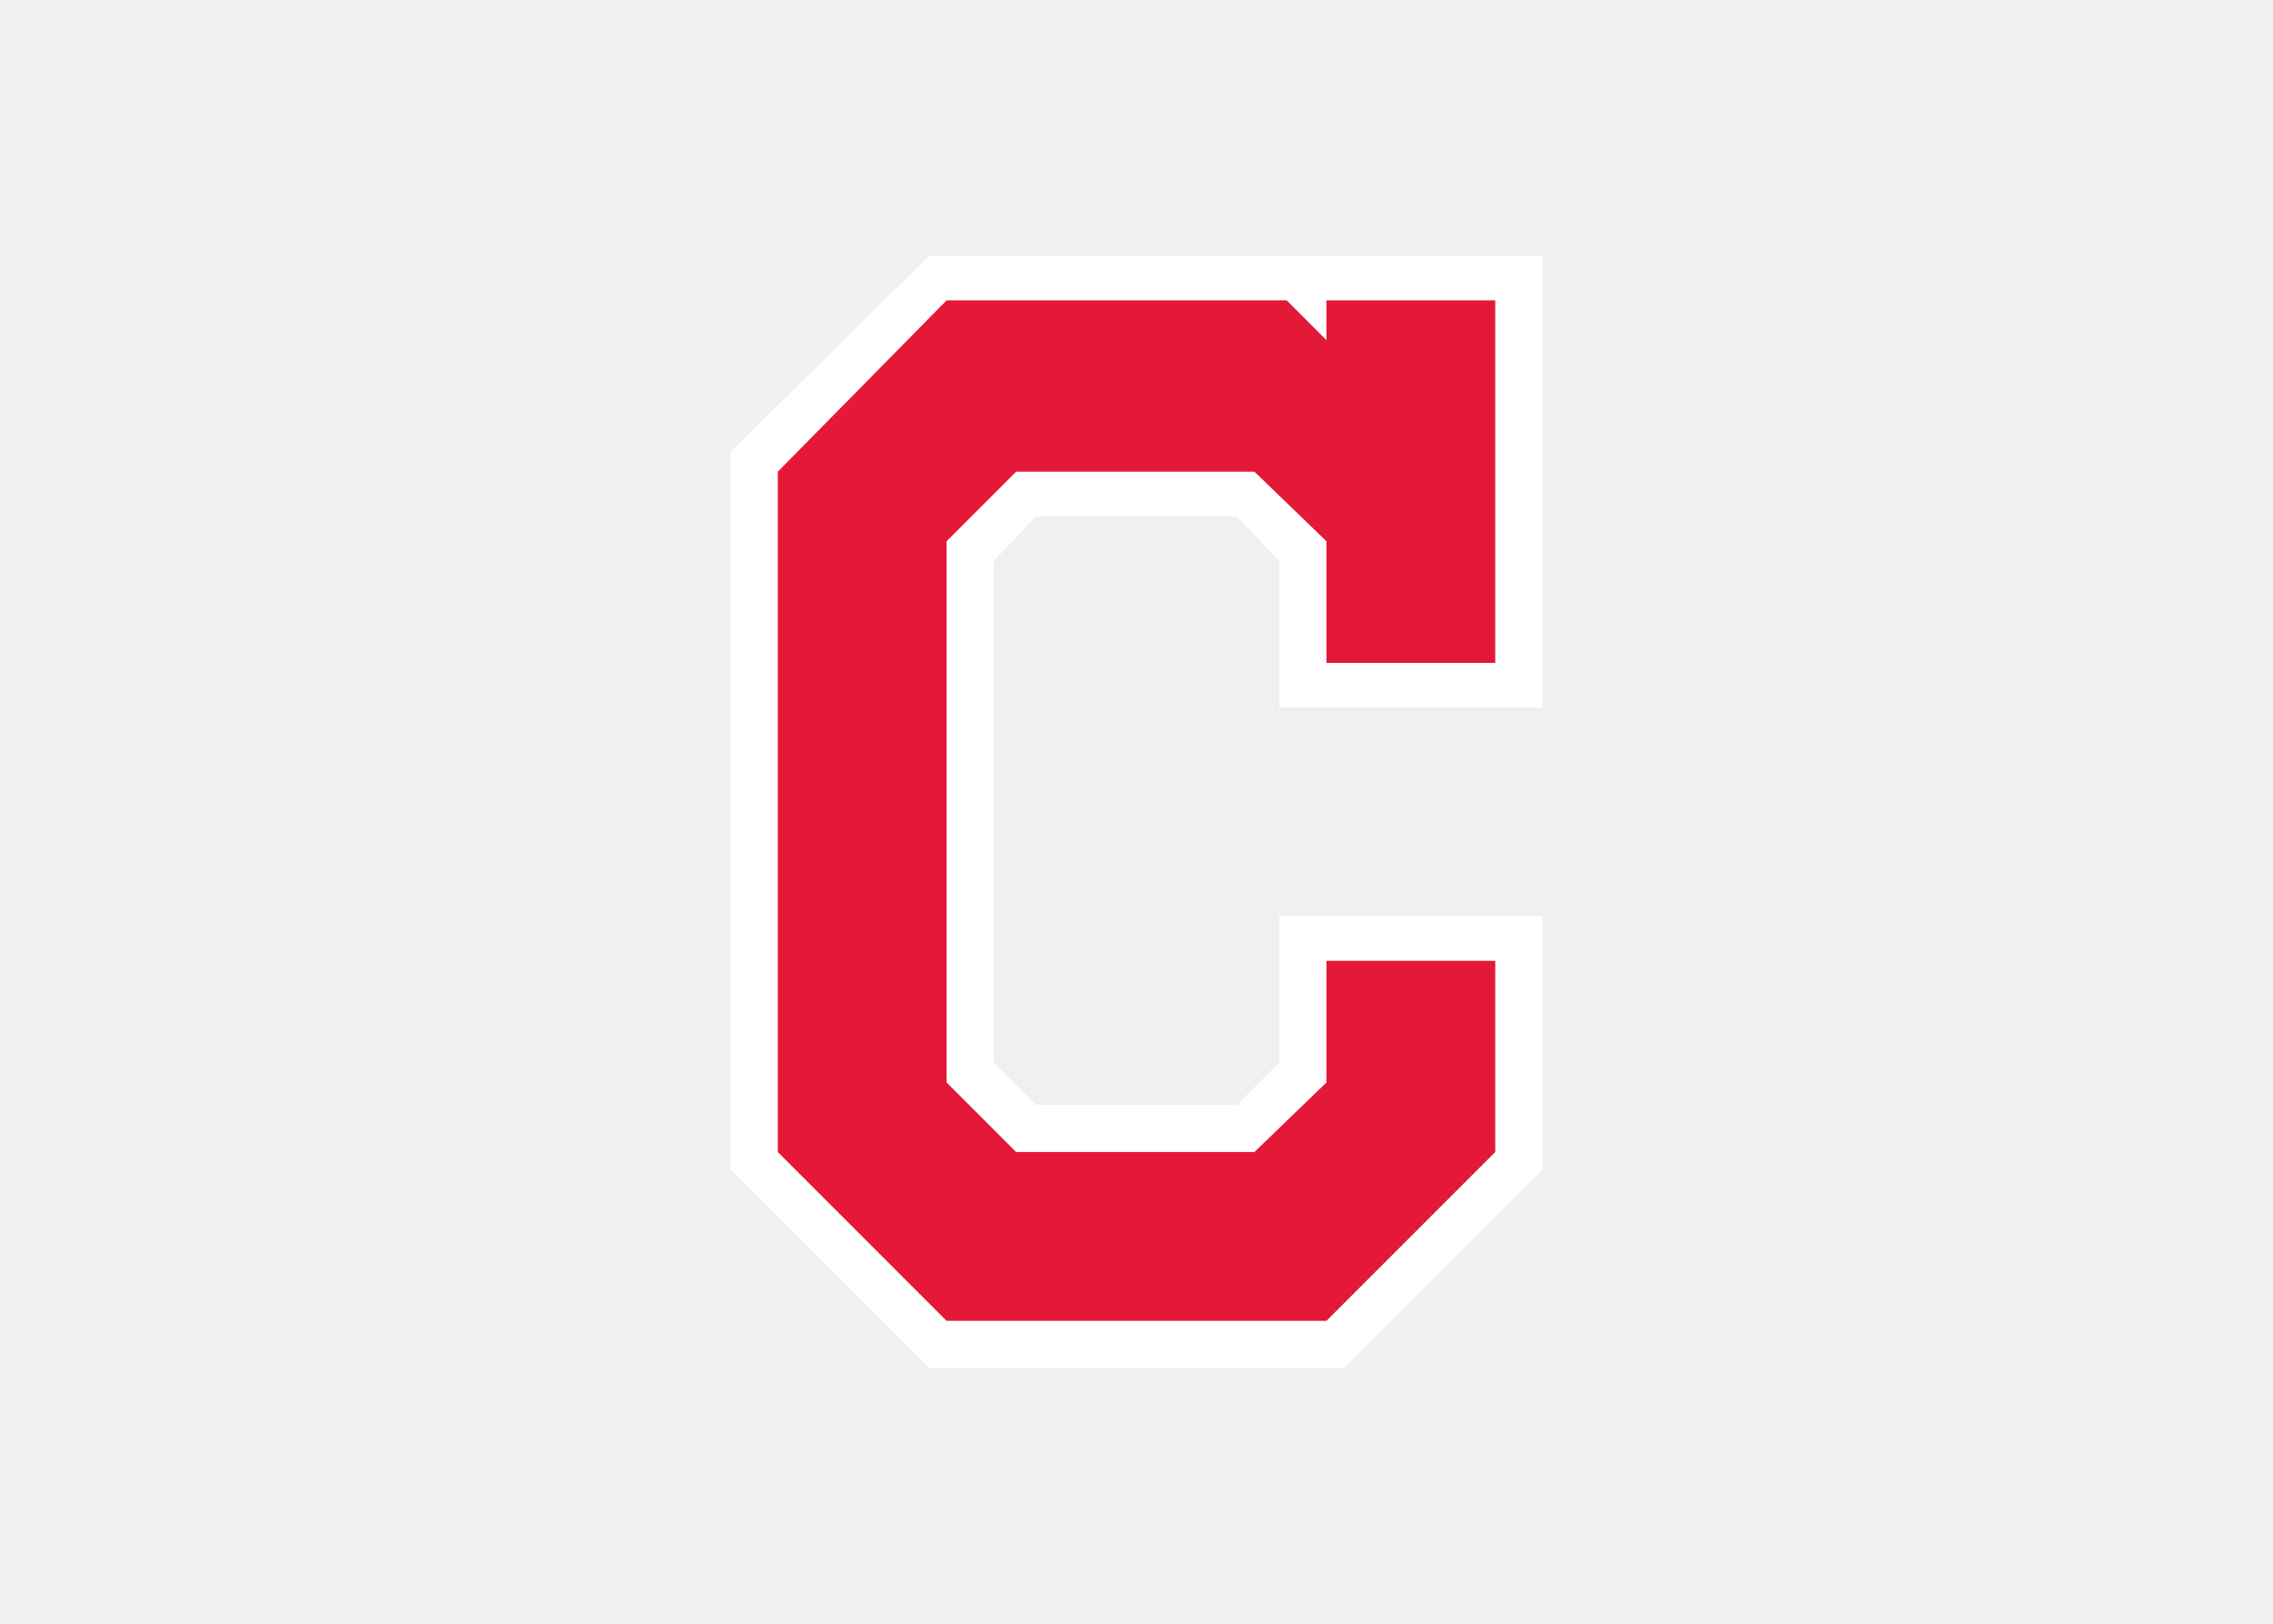
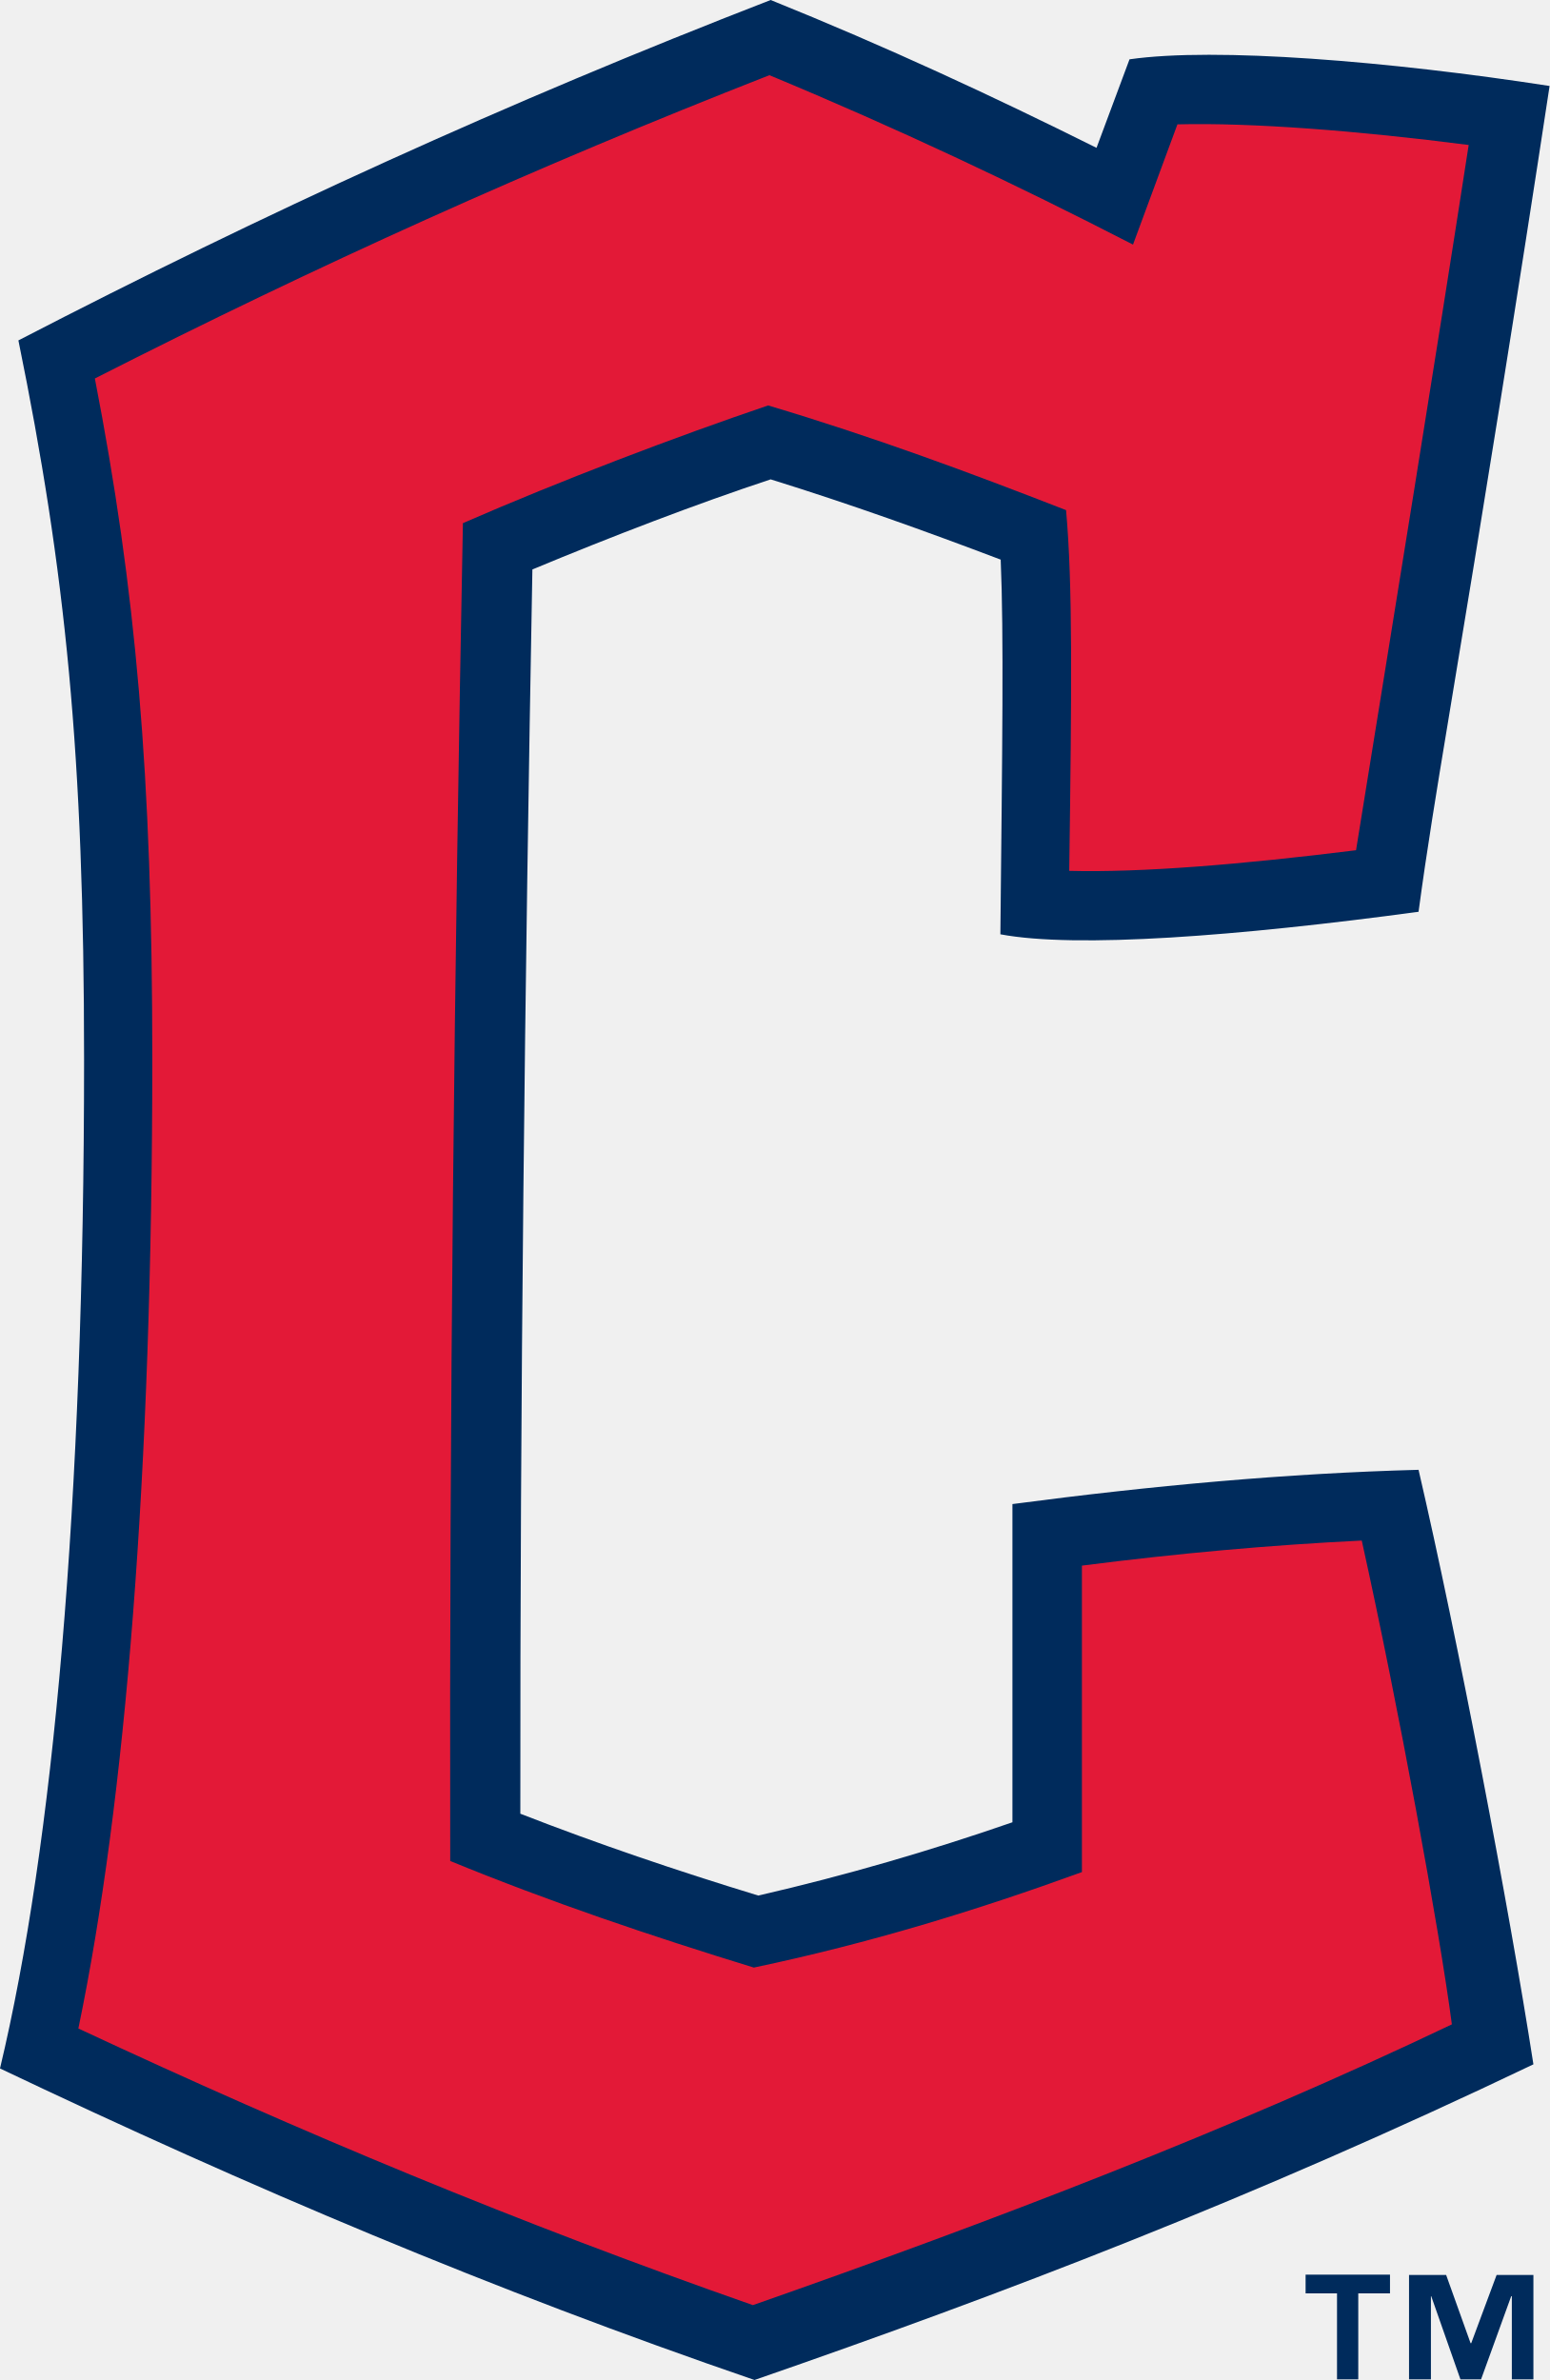
- <svg xmlns="http://www.w3.org/2000/svg" clip-rule="evenodd" fill-rule="evenodd" viewBox="0 0 560 400">
-   <path d="m228.93 337.004-48.931-48.931v-176.759l48.931-48.319h151.069v111.313h-64.833v-36.086l-10.398-11.009h-49.542l-10.398 11.009v123.547l10.398 10.398h49.542l10.398-10.398v-36.086h64.833v62.387l-48.931 48.931z" fill="#fff" />
-   <path d="m326.795 325.381 41.591-41.591v-47.095h-41.591v29.969l-17.737 17.126h-58.717l-17.126-17.126v-133.336l17.126-17.126h58.717l17.737 17.126v29.969h41.591v-89.298h-41.591v9.787l-9.786-9.787h-83.794l-41.591 42.203v167.592l41.591 41.591 93.579-.004z" fill="#e31937" />
+ <svg xmlns="http://www.w3.org/2000/svg" viewBox="0 0 488.4 750.2">
+   <path fill="#002b5c" d="M438.1 722.9h-10V750h-6.7v-27.1h-9.9V717h26.6v5.9Zm45.1 27.1h-6.7v-26.2h-.2l-9.5 26.2h-6.5l-9.2-26.2h-.1V750h-6.9v-32.9h11.7l7.7 21.5h.2l8-21.5h11.6V750ZM319.1 474.1v100.3c-26 9-52.3 16.7-80.1 23.1-25.9-7.9-50.9-16.4-75-25.8-.1-130.7 1.4-261.5 3.8-392.2 24.7-10.3 51.8-20.7 75.1-28.4 25.1 7.8 48.5 16.2 72.5 25.3 1 23.7.5 58.9-.1 118.1 23.9 4.5 74.9.6 131.8-7.1 2.6-19.4 5.8-38.8 9-58.1 11.6-69.8 22.6-138.3 32.3-202.2C438 19.3 383.1 14.8 356 18.7l-10.4 27.9c-32.9-16.4-66.5-32-102.7-46.6C159.6 32.3 83.3 67.2 5.8 107.3c14.9 73 20.7 130.5 20.7 226.8C26.5 474.3 16.8 581.6 0 652c78.8 37.5 155.1 69.8 237.8 98.2 78.2-27.1 156.4-56.9 245.5-99.5-7.7-49.7-23.9-134.4-36.2-187.4-41.5 1.1-84.1 5-128 10.8" />
+   <path fill="#e31937" d="M341 493.5v96.6c-33 12-66.8 22.4-103.4 30.1-32.6-10-64.8-20.9-95.7-33.6-.3-140.4 1.3-281.3 4-421.7 30.7-13.4 67.3-27.3 96.2-37.1 33.2 9.9 63.1 21 93.9 33 2.1 23.2 1.8 56.3 1 113.7 22.6.6 54.3-2 90.4-6.5 12.3-76.2 24.6-151.8 35.5-222.3-34.9-4.5-68.5-7.1-91.8-6.5l-14 37.9C320 58 282.7 40.4 242.5 23.7 168.2 52.8 99.7 83.8 29.9 119.3 42.8 185.9 48 244 48 333.8c0 130.5-8.4 233.9-23.3 305.6 70.4 32.9 138.9 61.4 212.6 87.2 75.6-26.5 149.9-54.9 220.3-88.5-3.9-29.7-16.8-100.1-28.4-152.5-28.7 1.4-57.8 4-88.2 7.9" />
</svg>
